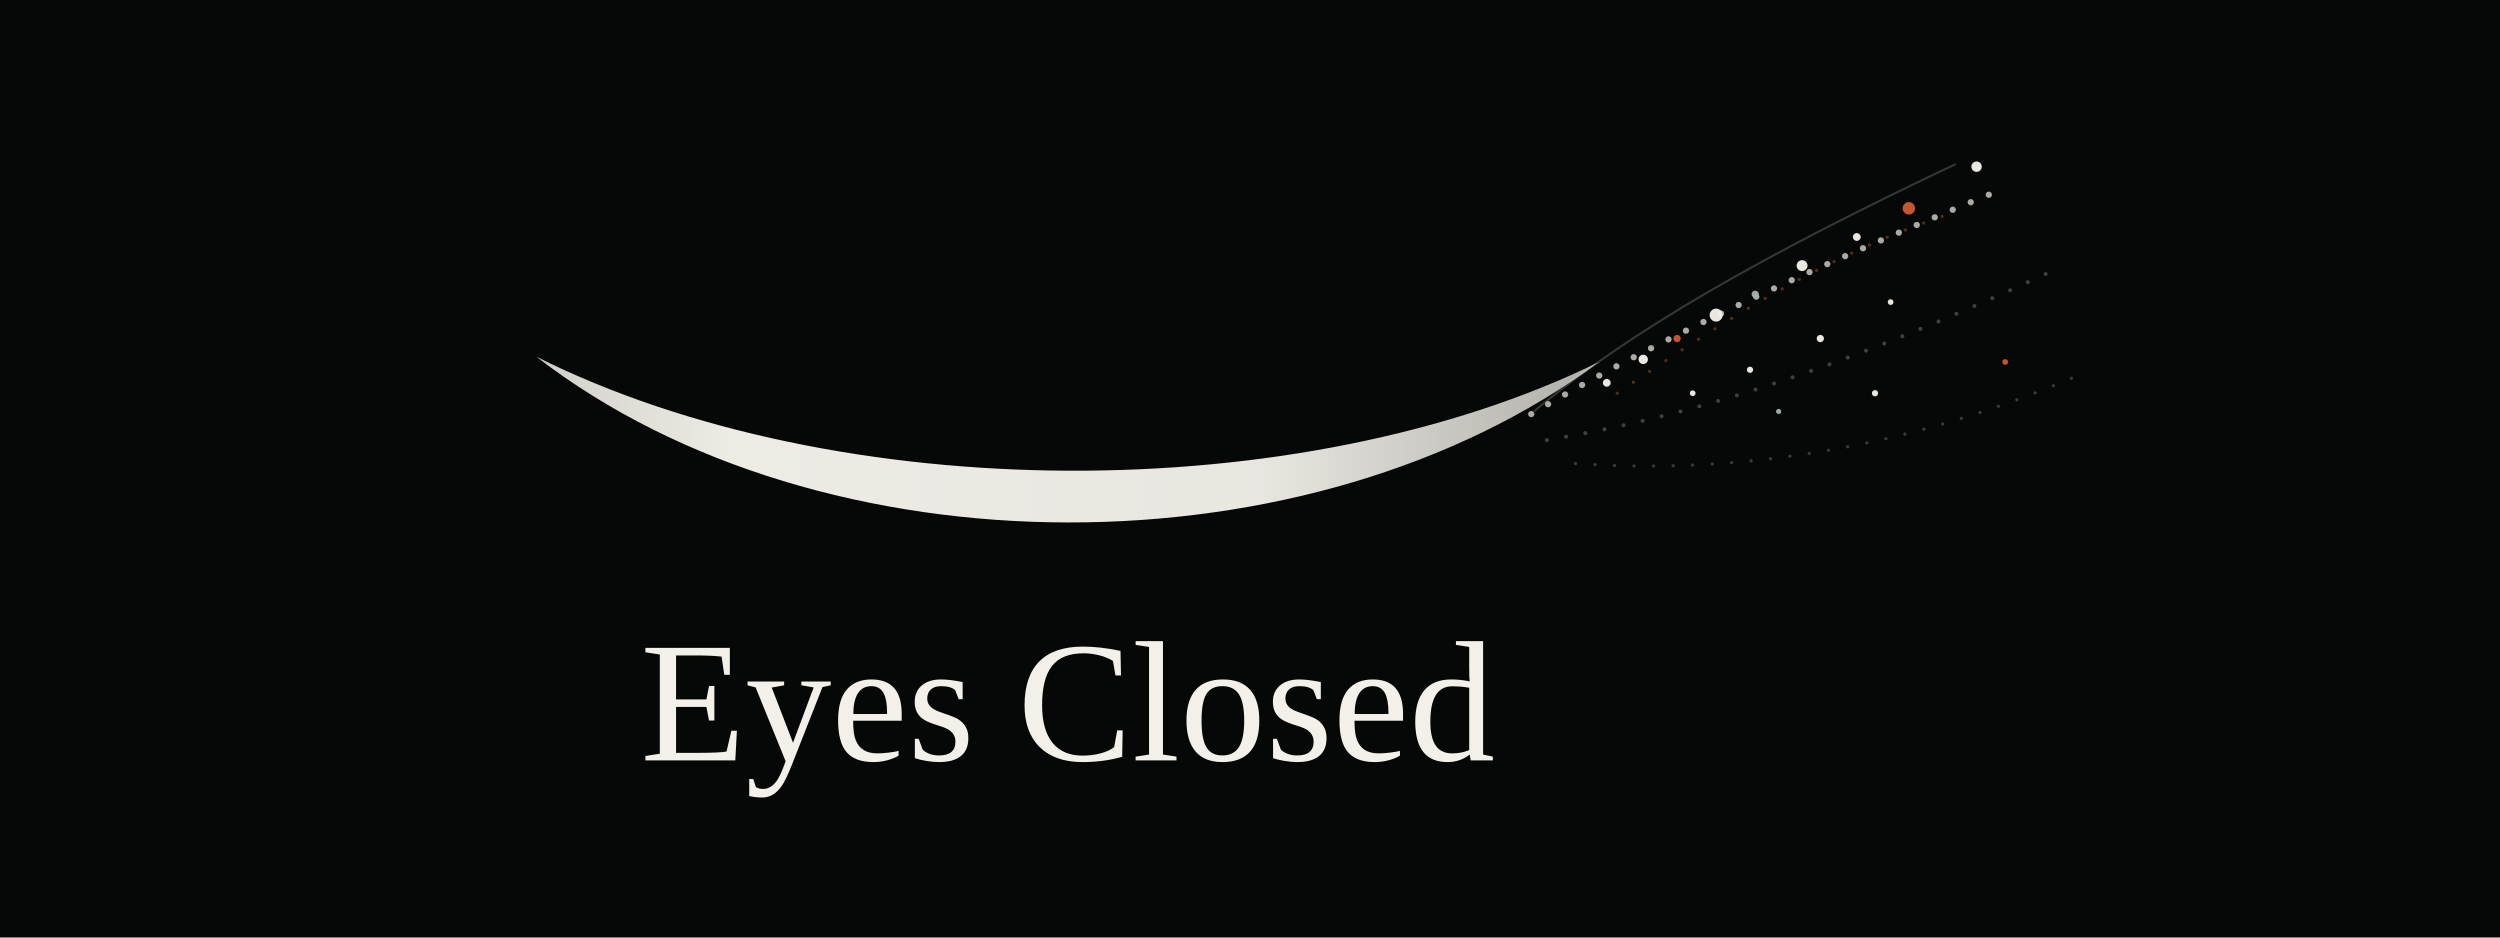
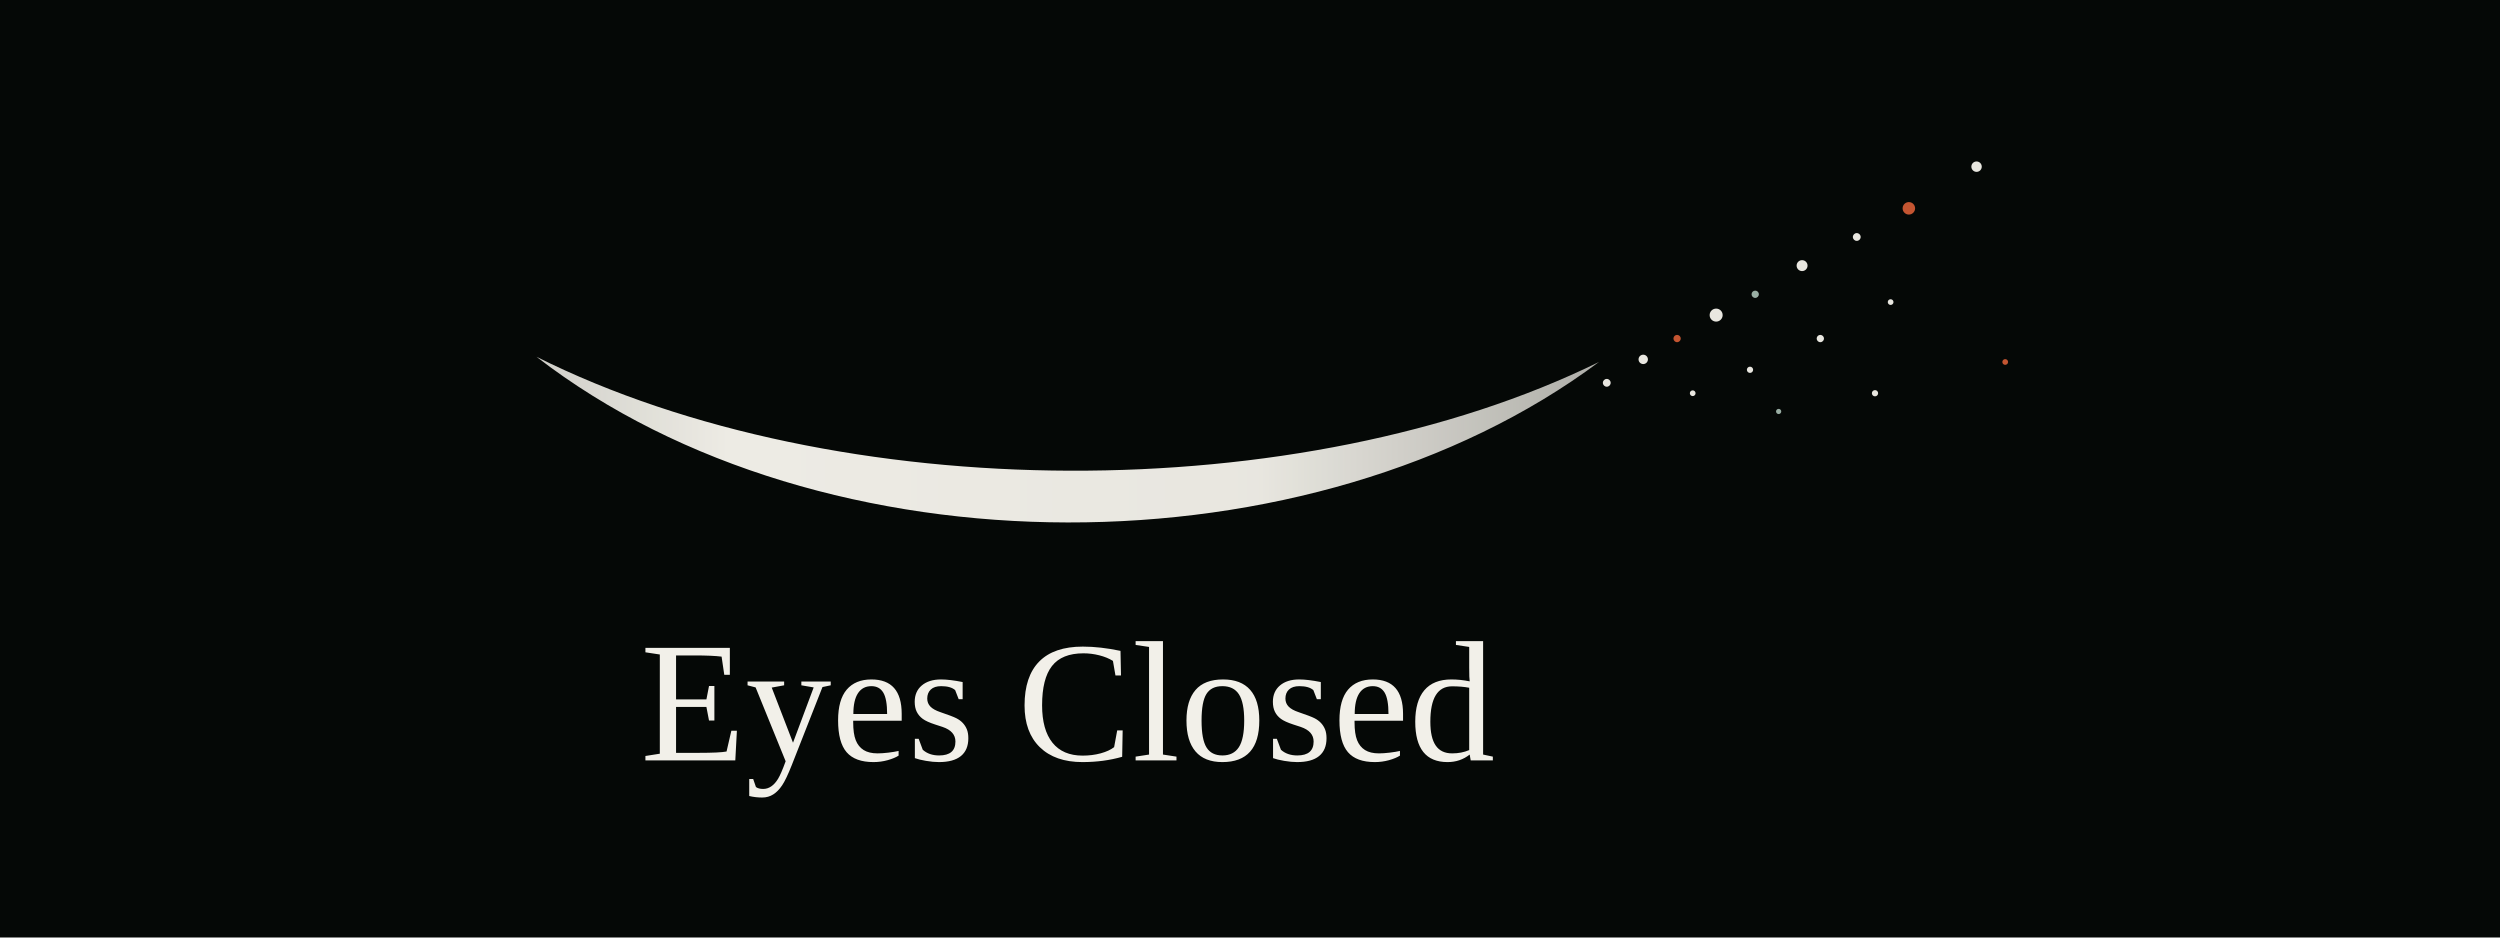
<svg xmlns="http://www.w3.org/2000/svg" viewBox="0 0 960 360" role="img" aria-labelledby="title desc">
  <defs>
-     <style>.bg{fill:#050806}.cream{fill:#f2f0e9}.sage{fill:#9fb5aa}.ember{fill:#cc5833}.line{fill:none;stroke:#f2f0e9;stroke-opacity:.2;stroke-width:.8}.dotline{fill:none;stroke-linecap:round;stroke-dasharray:0 7.5}.serif{font-family:"Cormorant Garamond","Times New Roman",serif;font-size:66px;font-weight:400}</style>
+     <style>.bg{fill:#050806}.cream{fill:#f2f0e9}.sage{fill:#9fb5aa}.ember{fill:#cc5833}.serif{font-family:"Cormorant Garamond","Times New Roman",serif;font-size:66px;font-weight:400}</style>
    <linearGradient id="arc04g" x1="0" x2="1">
      <stop offset="0" stop-color="#f2f0e9" stop-opacity=".86" />
      <stop offset=".18" stop-color="#f2f0e9" stop-opacity=".98" />
      <stop offset=".68" stop-color="#f2f0e9" stop-opacity=".96" />
      <stop offset="1" stop-color="#f2f0e9" stop-opacity=".72" />
    </linearGradient>
  </defs>
  <rect class="bg" width="960" height="360" />
  <path d="M206 137 C316 222 504 221 614 139 C500 195 322 195 206 137 Z" fill="url(#arc04g)" />
-   <path d="M589 158 C626 127 677 98 751 63" class="line" />
-   <path d="M588 159 C630 134 690 105 768 73" class="dotline" stroke="#f2f0e9" stroke-opacity=".7" stroke-width="2.4" />
-   <path d="M594 169 C648 160 704 143 786 105" class="dotline" stroke="#9fb5aa" stroke-opacity=".34" stroke-width="1.55" />
-   <path d="M605 178 C662 182 728 174 796 145" class="dotline" stroke="#f2f0e9" stroke-opacity=".22" stroke-width="1.25" />
-   <path d="M621 151 C668 119 704 97 749 82" class="dotline" stroke="#cc5833" stroke-opacity=".42" stroke-width="1.25" />
  <g opacity=".96">
    <circle class="cream" cx="617" cy="147" r="1.5" />
    <circle class="cream" cx="631" cy="138" r="1.8" />
    <circle class="ember" cx="644" cy="130" r="1.4" />
    <circle class="cream" cx="659" cy="121" r="2.5" />
    <circle class="sage" cx="674" cy="113" r="1.4" />
    <circle class="cream" cx="692" cy="102" r="2.1" />
    <circle class="cream" cx="713" cy="91" r="1.5" />
    <circle class="ember" cx="733" cy="80" r="2.4" />
    <circle class="cream" cx="759" cy="64" r="2" />
    <circle class="cream" cx="650" cy="151" r="1.1" />
    <circle class="cream" cx="672" cy="142" r="1.2" />
    <circle class="cream" cx="699" cy="130" r="1.4" />
    <circle class="cream" cx="726" cy="116" r="1.1" />
    <circle class="sage" cx="683" cy="158" r="1" />
    <circle class="cream" cx="720" cy="151" r="1.2" />
    <circle class="ember" cx="770" cy="139" r="1.1" />
  </g>
  <text x="410" y="292" text-anchor="middle" class="cream serif">Eyes Closed</text>
</svg>
